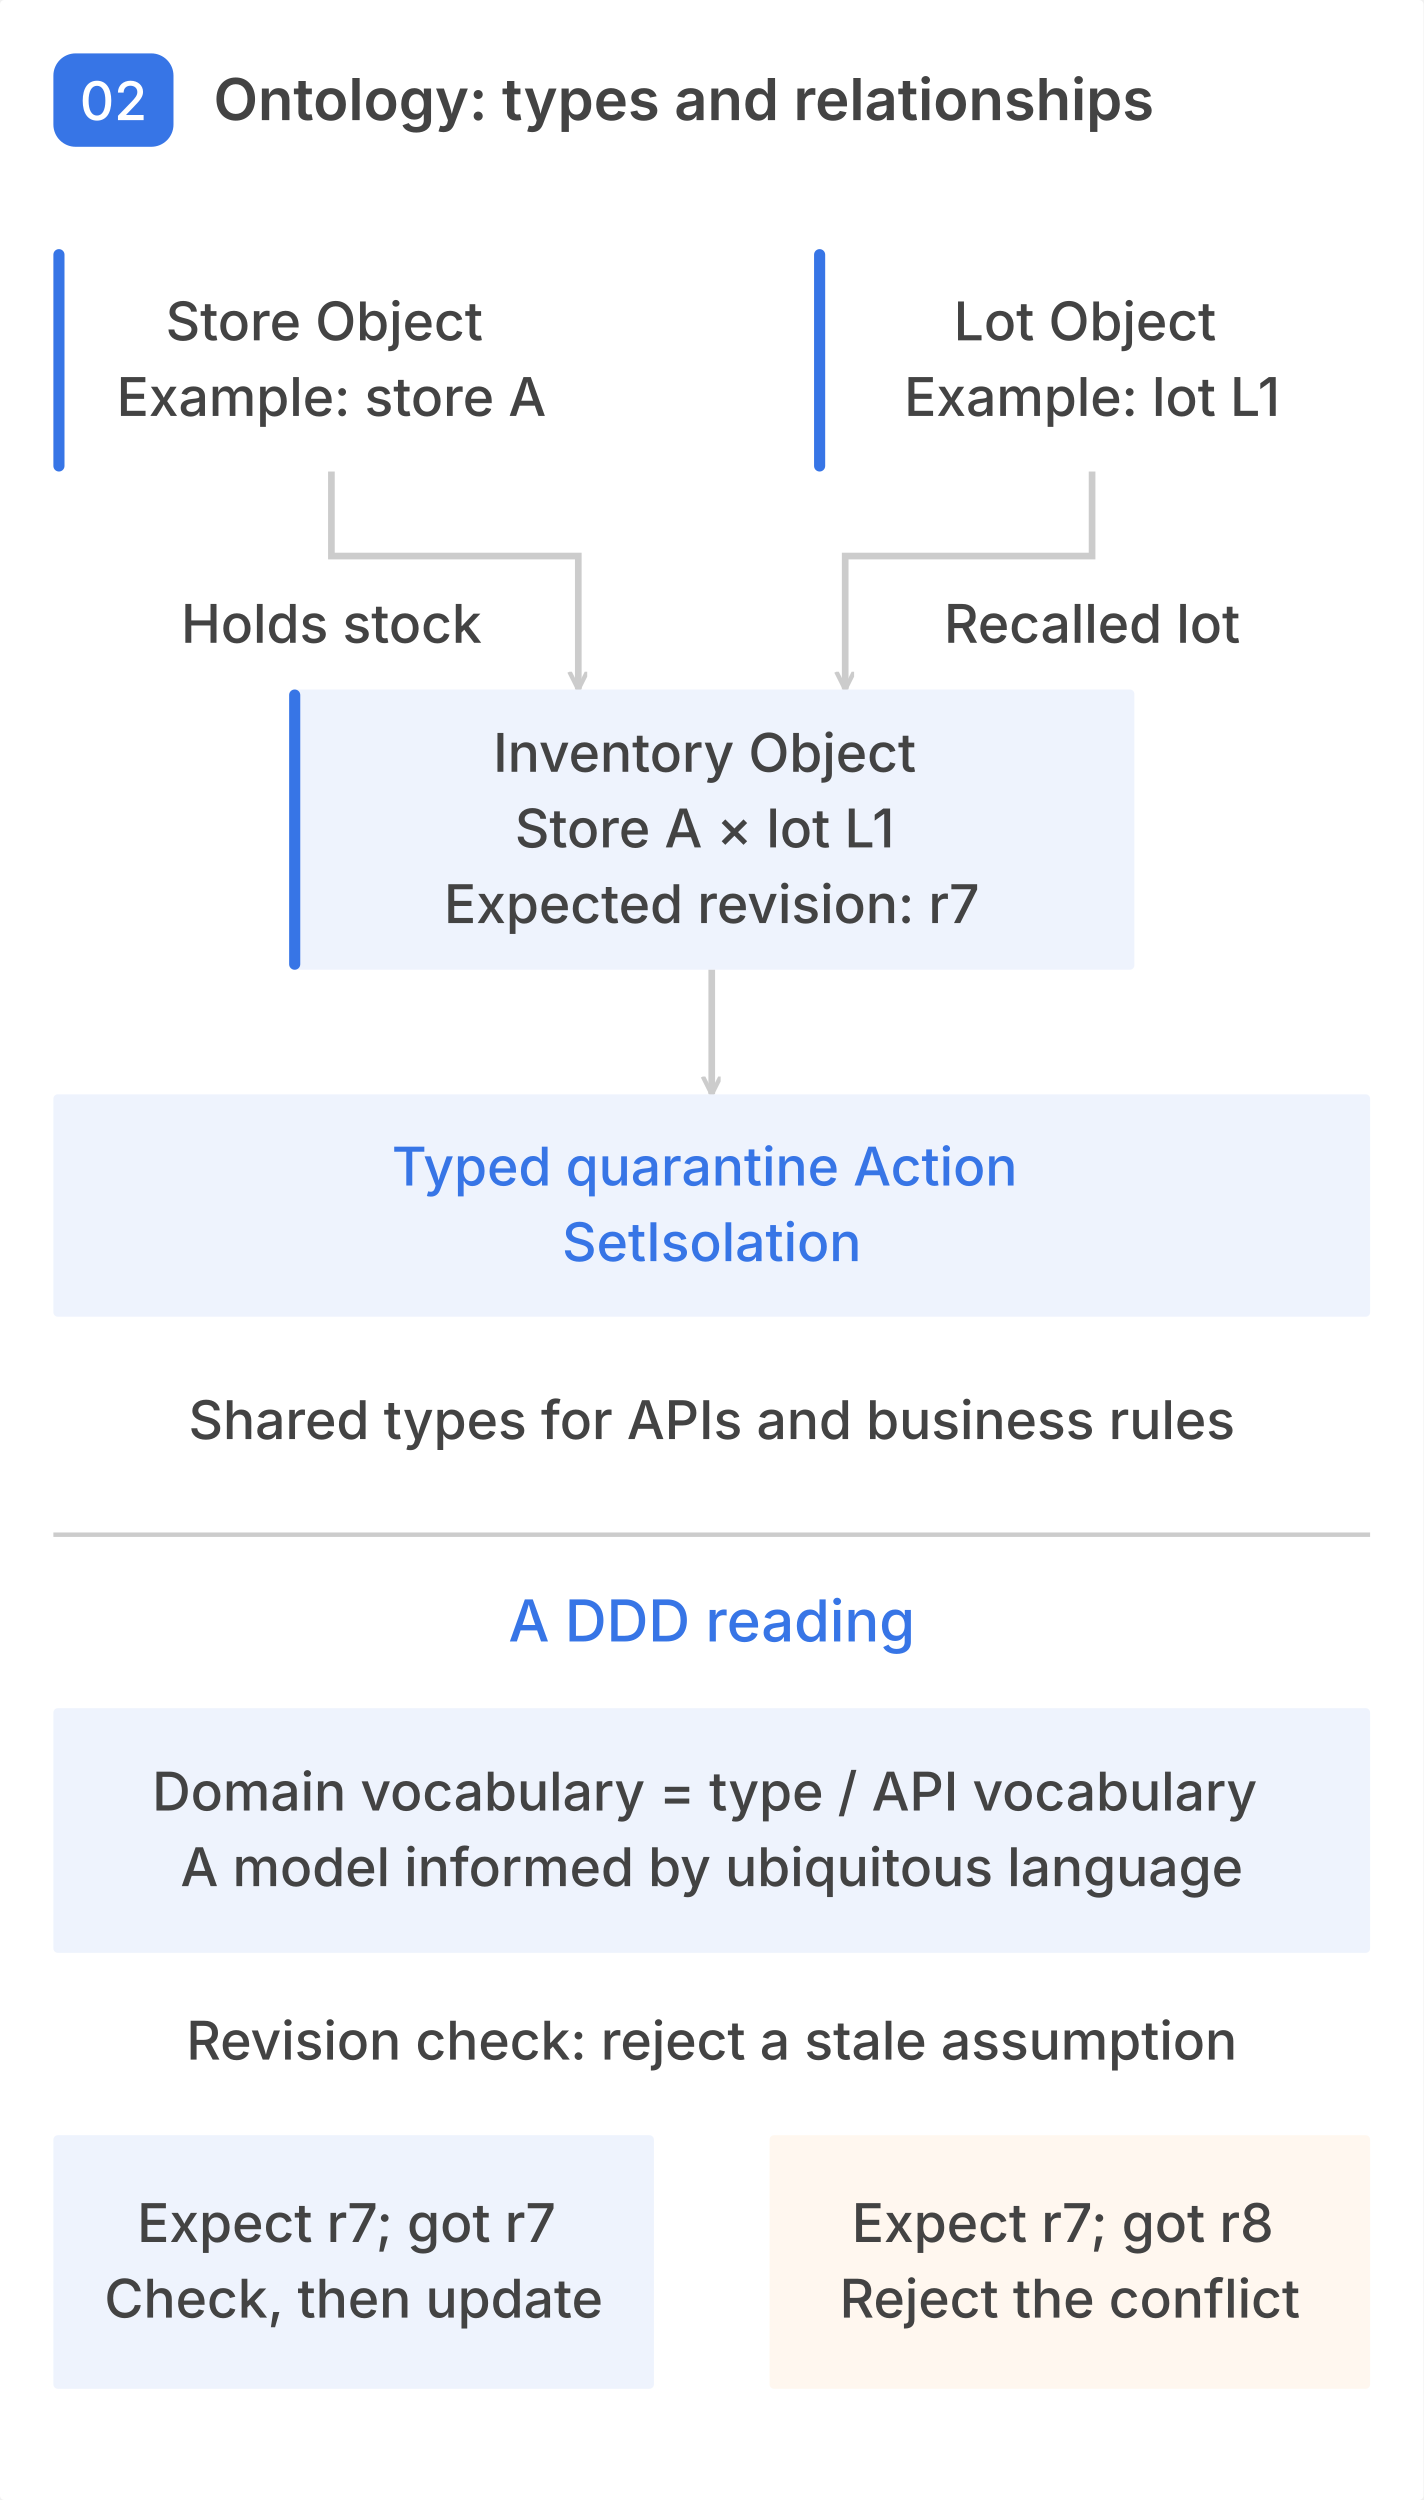
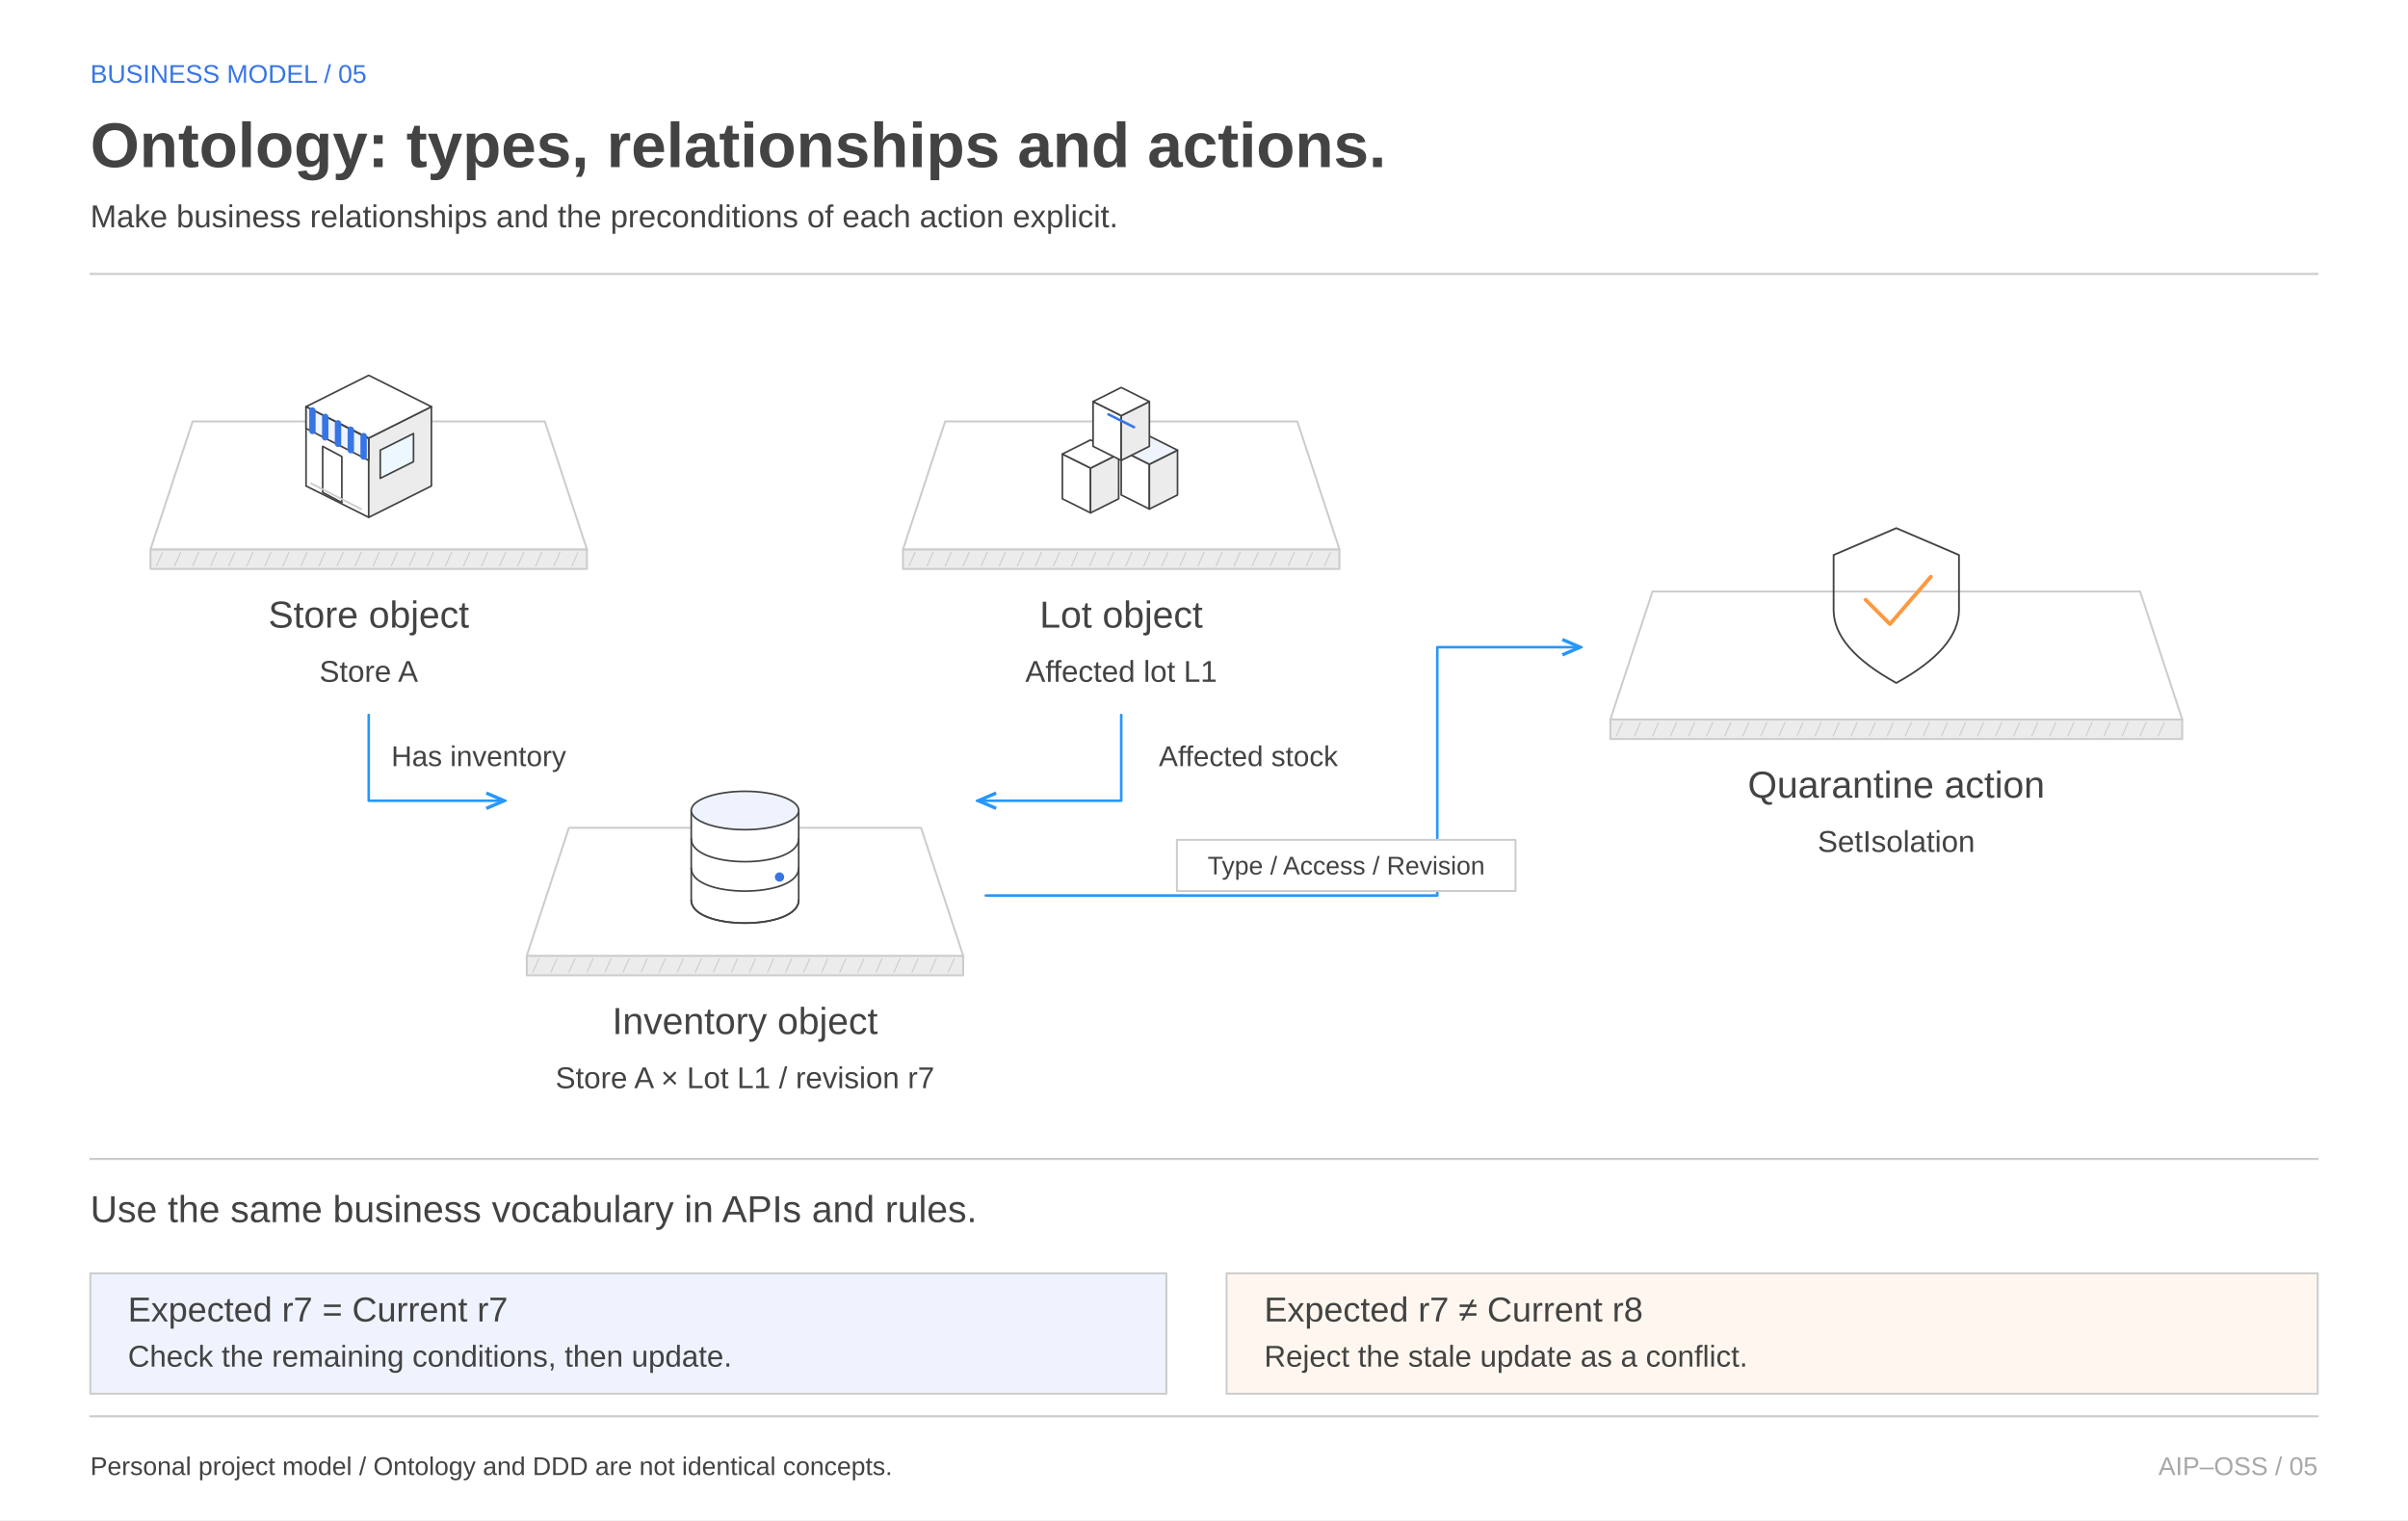
- <svg xmlns="http://www.w3.org/2000/svg" width="640" height="1124" viewBox="0 0 640 1124" role="img" aria-labelledby="title desc" xml:lang="en">
+ <svg xmlns="http://www.w3.org/2000/svg" width="1600" height="1010" viewBox="0 0 1600 1010" role="img" aria-labelledby="title desc" xml:lang="en">
  <defs>
-     <marker id="line-arrow" markerWidth="10" markerHeight="10" refX="8" refY="4" orient="auto" markerUnits="userSpaceOnUse">
-       <path d="M0,0 L8,4 L0,8" fill="none" stroke="#CCCCCC" stroke-width="2" />
-     </marker>
-     <marker id="blue-arrow" markerWidth="10" markerHeight="10" refX="8" refY="4" orient="auto" markerUnits="userSpaceOnUse">
-       <path d="M0,0 L8,4 L0,8" fill="none" stroke="#3775E6" stroke-width="2" />
-     </marker>
-     <marker id="green-arrow" markerWidth="10" markerHeight="10" refX="8" refY="4" orient="auto" markerUnits="userSpaceOnUse">
-       <path d="M0,0 L8,4 L0,8" fill="none" stroke="#3775E6" stroke-width="2" />
-     </marker>
-     <marker id="amber-arrow" markerWidth="10" markerHeight="10" refX="8" refY="4" orient="auto" markerUnits="userSpaceOnUse">
-       <path d="M0,0 L8,4 L0,8" fill="none" stroke="#434343" stroke-width="2" />
+     <marker id="arrow" markerWidth="9" markerHeight="9" refX="8" refY="4" orient="auto">
+       <path d="M1 1L8 4L1 7" fill="none" stroke="#2697FC" stroke-width="1.3" />
    </marker>
  </defs>
-   <g font-family="'Hiragino Sans','Noto Sans JP',-apple-system,BlinkMacSystemFont,'Segoe UI',sans-serif">
-     <rect width="640" height="1124" rx="2" fill="#FFFFFF" />
-     <rect x="24" y="24" width="54" height="42" rx="10" fill="#3775E6" />
-     <text x="51" y="54" text-anchor="middle" fill="#FFFFFF" font-size="24" font-weight="500">
-       <tspan x="51" dy="0">02</tspan>
-     </text>
-     <text x="96" y="54" text-anchor="start" fill="#434343" font-size="26" font-weight="600">
-       <tspan x="96" dy="0">Ontology: types and relationships</tspan>
-     </text>
-     <rect x="24" y="112" width="250" height="100" rx="2" fill="#FFFFFF" />
-     <rect x="24" y="112" width="5" height="100" rx="2.5" fill="#3775E6" />
-     <text x="149" y="153" text-anchor="middle" fill="#434343" font-size="24" font-weight="500">
-       <tspan x="149" dy="0">Store Object</tspan>
-       <tspan x="149" dy="34">Example: store A</tspan>
-     </text>
-     <rect x="366" y="112" width="250" height="100" rx="2" fill="#FFFFFF" />
-     <rect x="366" y="112" width="5" height="100" rx="2.5" fill="#3775E6" />
-     <text x="491" y="153" text-anchor="middle" fill="#434343" font-size="24" font-weight="500">
-       <tspan x="491" dy="0">Lot Object</tspan>
-       <tspan x="491" dy="34">Example: lot L1</tspan>
-     </text>
-     <path d="M149 212 V250 H260 V310" fill="none" stroke="#CCCCCC" stroke-width="3" marker-end="url(#line-arrow)" />
-     <path d="M491 212 V250 H380 V310" fill="none" stroke="#CCCCCC" stroke-width="3" marker-end="url(#line-arrow)" />
-     <text x="149" y="289" text-anchor="middle" fill="#434343" font-size="24" font-weight="500">
-       <tspan x="149" dy="0">Holds stock</tspan>
-     </text>
-     <text x="491" y="289" text-anchor="middle" fill="#434343" font-size="24" font-weight="500">
-       <tspan x="491" dy="0">Recalled lot</tspan>
-     </text>
-     <rect x="130" y="310" width="380" height="126" rx="2" fill="#EEF3FD" />
-     <rect x="130" y="310" width="5" height="126" rx="2.5" fill="#3775E6" />
-     <text x="320" y="347" text-anchor="middle" fill="#434343" font-size="24" font-weight="500">
-       <tspan x="320" dy="0">Inventory Object</tspan>
-       <tspan x="320" dy="34">Store A × lot L1</tspan>
-       <tspan x="320" dy="34">Expected revision: r7</tspan>
-     </text>
-     <path d="M320 436 V492" fill="none" stroke="#CCCCCC" stroke-width="3" marker-end="url(#line-arrow)" />
-     <rect x="24" y="492" width="592" height="100" rx="2" fill="#EEF3FD" />
-     <text x="320" y="533" text-anchor="middle" fill="#3775E6" font-size="24" font-weight="500">
-       <tspan x="320" dy="0">Typed quarantine Action</tspan>
-       <tspan x="320" dy="34">SetIsolation</tspan>
-     </text>
-     <text x="320" y="647" text-anchor="middle" fill="#434343" font-size="24" font-weight="500">
-       <tspan x="320" dy="0">Shared types for APIs and business rules</tspan>
-     </text>
-     <path d="M24 690 H616" stroke="#CCCCCC" stroke-width="2" />
-     <text x="320" y="738" text-anchor="middle" fill="#3775E6" font-size="26" font-weight="500">
-       <tspan x="320" dy="0">A DDD reading</tspan>
-     </text>
-     <rect x="24" y="768" width="592" height="110" rx="2" fill="#EEF3FD" />
-     <text x="320" y="814" text-anchor="middle" fill="#434343" font-size="24" font-weight="500">
-       <tspan x="320" dy="0">Domain vocabulary = type / API vocabulary</tspan>
-       <tspan x="320" dy="34">A model informed by ubiquitous language</tspan>
-     </text>
-     <text x="320" y="926" text-anchor="middle" fill="#434343" font-size="24" font-weight="500">
-       <tspan x="320" dy="0">Revision check: reject a stale assumption</tspan>
-     </text>
-     <rect x="24" y="960" width="270" height="114" rx="2" fill="#EEF3FD" />
-     <text x="159" y="1008" text-anchor="middle" fill="#434343" font-size="24" font-weight="500">
-       <tspan x="159" dy="0">Expect r7; got r7</tspan>
-       <tspan x="159" dy="34">Check, then update</tspan>
-     </text>
-     <rect x="346" y="960" width="270" height="114" rx="2" fill="#FFF7EF" />
-     <text x="481" y="1008" text-anchor="middle" fill="#434343" font-size="24" font-weight="500">
-       <tspan x="481" dy="0">Expect r7; got r8</tspan>
-       <tspan x="481" dy="34">Reject the conflict</tspan>
-     </text>
+   <rect width="1600" height="1010" fill="#FFFFFF" />
+   <g font-family="Arial,'Hiragino Sans','Noto Sans JP',sans-serif" stroke-linecap="round" stroke-linejoin="round">
+     <text x="60" y="55" font-size="17" font-weight="500" fill="#3775E6" text-anchor="start">BUSINESS MODEL / 05</text>
+     <text x="60" y="111" font-size="42" font-weight="600" fill="#434343" text-anchor="start">Ontology: types, relationships and actions.</text>
+     <text x="60" y="151" font-size="21" font-weight="400" fill="#434343" text-anchor="start">Make business relationships and the preconditions of each action explicit.</text>
+     <path d="M60 182L1540 182" fill="none" stroke="#CCCCCC" stroke-width="1.4" />
+     <polygon points="100,365 390,365 390,378 100,378" fill="#ECECEC" stroke="#CCCCCC" stroke-width="1.3" stroke-linejoin="round" />
+     <polygon points="100,365 128,280 362,280 390,365" fill="#FFFFFF" stroke="#CCCCCC" stroke-width="1.3" stroke-linejoin="round" />
+     <path d="M108 367L104 376" fill="none" stroke="#CCCCCC" stroke-width="0.7" />
+     <path d="M120 367L116 376" fill="none" stroke="#CCCCCC" stroke-width="0.7" />
+     <path d="M132 367L128 376" fill="none" stroke="#CCCCCC" stroke-width="0.7" />
+     <path d="M144 367L140 376" fill="none" stroke="#CCCCCC" stroke-width="0.7" />
+     <path d="M156 367L152 376" fill="none" stroke="#CCCCCC" stroke-width="0.7" />
+     <path d="M168 367L164 376" fill="none" stroke="#CCCCCC" stroke-width="0.7" />
+     <path d="M180 367L176 376" fill="none" stroke="#CCCCCC" stroke-width="0.7" />
+     <path d="M192 367L188 376" fill="none" stroke="#CCCCCC" stroke-width="0.7" />
+     <path d="M204 367L200 376" fill="none" stroke="#CCCCCC" stroke-width="0.7" />
+     <path d="M216 367L212 376" fill="none" stroke="#CCCCCC" stroke-width="0.7" />
+     <path d="M228 367L224 376" fill="none" stroke="#CCCCCC" stroke-width="0.7" />
+     <path d="M240 367L236 376" fill="none" stroke="#CCCCCC" stroke-width="0.7" />
+     <path d="M252 367L248 376" fill="none" stroke="#CCCCCC" stroke-width="0.7" />
+     <path d="M264 367L260 376" fill="none" stroke="#CCCCCC" stroke-width="0.7" />
+     <path d="M276 367L272 376" fill="none" stroke="#CCCCCC" stroke-width="0.7" />
+     <path d="M288 367L284 376" fill="none" stroke="#CCCCCC" stroke-width="0.7" />
+     <path d="M300 367L296 376" fill="none" stroke="#CCCCCC" stroke-width="0.7" />
+     <path d="M312 367L308 376" fill="none" stroke="#CCCCCC" stroke-width="0.7" />
+     <path d="M324 367L320 376" fill="none" stroke="#CCCCCC" stroke-width="0.7" />
+     <path d="M336 367L332 376" fill="none" stroke="#CCCCCC" stroke-width="0.7" />
+     <path d="M348 367L344 376" fill="none" stroke="#CCCCCC" stroke-width="0.7" />
+     <path d="M360 367L356 376" fill="none" stroke="#CCCCCC" stroke-width="0.7" />
+     <path d="M372 367L368 376" fill="none" stroke="#CCCCCC" stroke-width="0.7" />
+     <path d="M384 367L380 376" fill="none" stroke="#CCCCCC" stroke-width="0.7" />
+     <g transform="translate(245 328) scale(0.85)">
+       <polygon points="-49,-68 0,-43.5 0,18.5 -49,-6" fill="#FFFFFF" stroke="#434343" stroke-width="1.3" stroke-linejoin="round" />
+       <polygon points="0,-43.5 49,-68 49,-6 0,18.5" fill="#ECECEC" stroke="#434343" stroke-width="1.3" stroke-linejoin="round" />
+       <polygon points="0,-92.5 49,-68 0,-43.5 -49,-68" fill="#FFFFFF" stroke="#434343" stroke-width="1.3" stroke-linejoin="round" />
+       <polygon points="-49,-68 0,-43 0,-26 -49,-51" fill="#EEF3FD" stroke="#434343" stroke-width="1.3" stroke-linejoin="round" />
+       <path d="M-44 -65L-44 -49" fill="none" stroke="#3775E6" stroke-width="5" />
+       <path d="M-34 -60L-34 -44" fill="none" stroke="#3775E6" stroke-width="5" />
+       <path d="M-24 -55L-24 -39" fill="none" stroke="#3775E6" stroke-width="5" />
+       <path d="M-14 -50L-14 -34" fill="none" stroke="#3775E6" stroke-width="5" />
+       <path d="M-4 -45L-4 -29" fill="none" stroke="#3775E6" stroke-width="5" />
+       <polygon points="-36,-37 -21,-29 -21,7 -36,-1" fill="#FFFFFF" stroke="#434343" stroke-width="1.3" stroke-linejoin="round" />
+       <polygon points="9,-34 35,-47 35,-25 9,-12" fill="#EDF7FF" stroke="#434343" stroke-width="1.3" stroke-linejoin="round" />
+       <path d="M-45 -8L-6 12" fill="none" stroke="#CCCCCC" stroke-width="1.4" />
+     </g>
+     <text x="245" y="417" font-size="25" font-weight="500" fill="#434343" text-anchor="middle">Store object</text>
+     <text x="245" y="453" font-size="20" font-weight="400" fill="#434343" text-anchor="middle">Store A</text>
+     <polygon points="600,365 890,365 890,378 600,378" fill="#ECECEC" stroke="#CCCCCC" stroke-width="1.3" stroke-linejoin="round" />
+     <polygon points="600,365 628,280 862,280 890,365" fill="#FFFFFF" stroke="#CCCCCC" stroke-width="1.3" stroke-linejoin="round" />
+     <path d="M608 367L604 376" fill="none" stroke="#CCCCCC" stroke-width="0.7" />
+     <path d="M620 367L616 376" fill="none" stroke="#CCCCCC" stroke-width="0.7" />
+     <path d="M632 367L628 376" fill="none" stroke="#CCCCCC" stroke-width="0.7" />
+     <path d="M644 367L640 376" fill="none" stroke="#CCCCCC" stroke-width="0.7" />
+     <path d="M656 367L652 376" fill="none" stroke="#CCCCCC" stroke-width="0.7" />
+     <path d="M668 367L664 376" fill="none" stroke="#CCCCCC" stroke-width="0.7" />
+     <path d="M680 367L676 376" fill="none" stroke="#CCCCCC" stroke-width="0.7" />
+     <path d="M692 367L688 376" fill="none" stroke="#CCCCCC" stroke-width="0.7" />
+     <path d="M704 367L700 376" fill="none" stroke="#CCCCCC" stroke-width="0.7" />
+     <path d="M716 367L712 376" fill="none" stroke="#CCCCCC" stroke-width="0.7" />
+     <path d="M728 367L724 376" fill="none" stroke="#CCCCCC" stroke-width="0.7" />
+     <path d="M740 367L736 376" fill="none" stroke="#CCCCCC" stroke-width="0.7" />
+     <path d="M752 367L748 376" fill="none" stroke="#CCCCCC" stroke-width="0.7" />
+     <path d="M764 367L760 376" fill="none" stroke="#CCCCCC" stroke-width="0.7" />
+     <path d="M776 367L772 376" fill="none" stroke="#CCCCCC" stroke-width="0.7" />
+     <path d="M788 367L784 376" fill="none" stroke="#CCCCCC" stroke-width="0.7" />
+     <path d="M800 367L796 376" fill="none" stroke="#CCCCCC" stroke-width="0.7" />
+     <path d="M812 367L808 376" fill="none" stroke="#CCCCCC" stroke-width="0.7" />
+     <path d="M824 367L820 376" fill="none" stroke="#CCCCCC" stroke-width="0.7" />
+     <path d="M836 367L832 376" fill="none" stroke="#CCCCCC" stroke-width="0.7" />
+     <path d="M848 367L844 376" fill="none" stroke="#CCCCCC" stroke-width="0.7" />
+     <path d="M860 367L856 376" fill="none" stroke="#CCCCCC" stroke-width="0.7" />
+     <path d="M872 367L868 376" fill="none" stroke="#CCCCCC" stroke-width="0.7" />
+     <path d="M884 367L880 376" fill="none" stroke="#CCCCCC" stroke-width="0.7" />
+     <g transform="translate(745 328) scale(0.85)">
+       <polygon points="-46,-31 -24,-20 -24,15 -46,4" fill="#FFFFFF" stroke="#434343" stroke-width="1.3" stroke-linejoin="round" />
+       <polygon points="-24,-20 -2,-31 -2,4 -24,15" fill="#ECECEC" stroke="#434343" stroke-width="1.3" stroke-linejoin="round" />
+       <polygon points="-24,-42 -2,-31 -24,-20 -46,-31" fill="#FFFFFF" stroke="#434343" stroke-width="1.3" stroke-linejoin="round" />
+       <polygon points="0,-34 22,-23 22,12 0,1" fill="#FFFFFF" stroke="#434343" stroke-width="1.3" stroke-linejoin="round" />
+       <polygon points="22,-23 44,-34 44,1 22,12" fill="#ECECEC" stroke="#434343" stroke-width="1.3" stroke-linejoin="round" />
+       <polygon points="22,-45 44,-34 22,-23 0,-34" fill="#EEF3FD" stroke="#434343" stroke-width="1.3" stroke-linejoin="round" />
+       <polygon points="-22,-72 0,-61 0,-26 -22,-37" fill="#FFFFFF" stroke="#434343" stroke-width="1.3" stroke-linejoin="round" />
+       <polygon points="0,-61 22,-72 22,-37 0,-26" fill="#ECECEC" stroke="#434343" stroke-width="1.3" stroke-linejoin="round" />
+       <polygon points="0,-83 22,-72 0,-61 -22,-72" fill="#FFFFFF" stroke="#434343" stroke-width="1.3" stroke-linejoin="round" />
+       <path d="M-10 -62L10 -52" fill="none" stroke="#3775E6" stroke-width="2" />
+     </g>
+     <text x="745" y="417" font-size="25" font-weight="500" fill="#434343" text-anchor="middle">Lot object</text>
+     <text x="745" y="453" font-size="20" font-weight="400" fill="#434343" text-anchor="middle">Affected lot L1</text>
+     <polygon points="350,635 640,635 640,648 350,648" fill="#ECECEC" stroke="#CCCCCC" stroke-width="1.3" stroke-linejoin="round" />
+     <polygon points="350,635 378,550 612,550 640,635" fill="#FFFFFF" stroke="#CCCCCC" stroke-width="1.3" stroke-linejoin="round" />
+     <path d="M358 637L354 646" fill="none" stroke="#CCCCCC" stroke-width="0.7" />
+     <path d="M370 637L366 646" fill="none" stroke="#CCCCCC" stroke-width="0.7" />
+     <path d="M382 637L378 646" fill="none" stroke="#CCCCCC" stroke-width="0.7" />
+     <path d="M394 637L390 646" fill="none" stroke="#CCCCCC" stroke-width="0.7" />
+     <path d="M406 637L402 646" fill="none" stroke="#CCCCCC" stroke-width="0.7" />
+     <path d="M418 637L414 646" fill="none" stroke="#CCCCCC" stroke-width="0.7" />
+     <path d="M430 637L426 646" fill="none" stroke="#CCCCCC" stroke-width="0.7" />
+     <path d="M442 637L438 646" fill="none" stroke="#CCCCCC" stroke-width="0.7" />
+     <path d="M454 637L450 646" fill="none" stroke="#CCCCCC" stroke-width="0.7" />
+     <path d="M466 637L462 646" fill="none" stroke="#CCCCCC" stroke-width="0.7" />
+     <path d="M478 637L474 646" fill="none" stroke="#CCCCCC" stroke-width="0.7" />
+     <path d="M490 637L486 646" fill="none" stroke="#CCCCCC" stroke-width="0.7" />
+     <path d="M502 637L498 646" fill="none" stroke="#CCCCCC" stroke-width="0.7" />
+     <path d="M514 637L510 646" fill="none" stroke="#CCCCCC" stroke-width="0.7" />
+     <path d="M526 637L522 646" fill="none" stroke="#CCCCCC" stroke-width="0.7" />
+     <path d="M538 637L534 646" fill="none" stroke="#CCCCCC" stroke-width="0.7" />
+     <path d="M550 637L546 646" fill="none" stroke="#CCCCCC" stroke-width="0.7" />
+     <path d="M562 637L558 646" fill="none" stroke="#CCCCCC" stroke-width="0.7" />
+     <path d="M574 637L570 646" fill="none" stroke="#CCCCCC" stroke-width="0.7" />
+     <path d="M586 637L582 646" fill="none" stroke="#CCCCCC" stroke-width="0.7" />
+     <path d="M598 637L594 646" fill="none" stroke="#CCCCCC" stroke-width="0.7" />
+     <path d="M610 637L606 646" fill="none" stroke="#CCCCCC" stroke-width="0.7" />
+     <path d="M622 637L618 646" fill="none" stroke="#CCCCCC" stroke-width="0.7" />
+     <path d="M634 637L630 646" fill="none" stroke="#CCCCCC" stroke-width="0.7" />
+     <g transform="translate(495 598) scale(0.85)">
+       <path d="M-42 -70V0C-42 24 42 24 42 0V-70" fill="#FFFFFF" stroke="#434343" stroke-width="1.3" />
+       <ellipse cx="0" cy="-70" rx="42" ry="15" fill="#EEF3FD" stroke="#434343" stroke-width="1.3" />
+       <path d="M-42 -48C-42 -24 42 -24 42 -48" fill="none" stroke="#434343" stroke-width="1.3" />
+       <path d="M-42 -25C-42 -1 42 -1 42 -25" fill="none" stroke="#434343" stroke-width="1.3" />
+       <path d="M-42 0C-42 24 42 24 42 0" fill="none" stroke="#434343" stroke-width="1.3" />
+       <circle cx="27" cy="-18" r="3" fill="#3775E6" stroke="#3775E6" stroke-width="1.3" />
+     </g>
+     <text x="495" y="687" font-size="25" font-weight="500" fill="#434343" text-anchor="middle">Inventory object</text>
+     <text x="495" y="723" font-size="20" font-weight="400" fill="#434343" text-anchor="middle">Store A × Lot L1 / revision r7</text>
+     <path d="M245 475V532H335" fill="none" stroke="#2697FC" stroke-width="1.7" marker-end="url(#arrow)" />
+     <text x="260" y="509" font-size="19" font-weight="400" fill="#434343" text-anchor="start">Has inventory</text>
+     <path d="M745 475V532H650" fill="none" stroke="#2697FC" stroke-width="1.7" marker-end="url(#arrow)" />
+     <text x="770" y="509" font-size="19" font-weight="400" fill="#434343" text-anchor="start">Affected stock</text>
+     <polygon points="1070,478 1450,478 1450,491 1070,491" fill="#ECECEC" stroke="#CCCCCC" stroke-width="1.3" stroke-linejoin="round" />
+     <polygon points="1070,478 1098,393 1422,393 1450,478" fill="#FFFFFF" stroke="#CCCCCC" stroke-width="1.3" stroke-linejoin="round" />
+     <path d="M1078 480L1074 489" fill="none" stroke="#CCCCCC" stroke-width="0.7" />
+     <path d="M1090 480L1086 489" fill="none" stroke="#CCCCCC" stroke-width="0.7" />
+     <path d="M1102 480L1098 489" fill="none" stroke="#CCCCCC" stroke-width="0.7" />
+     <path d="M1114 480L1110 489" fill="none" stroke="#CCCCCC" stroke-width="0.7" />
+     <path d="M1126 480L1122 489" fill="none" stroke="#CCCCCC" stroke-width="0.7" />
+     <path d="M1138 480L1134 489" fill="none" stroke="#CCCCCC" stroke-width="0.7" />
+     <path d="M1150 480L1146 489" fill="none" stroke="#CCCCCC" stroke-width="0.7" />
+     <path d="M1162 480L1158 489" fill="none" stroke="#CCCCCC" stroke-width="0.7" />
+     <path d="M1174 480L1170 489" fill="none" stroke="#CCCCCC" stroke-width="0.7" />
+     <path d="M1186 480L1182 489" fill="none" stroke="#CCCCCC" stroke-width="0.7" />
+     <path d="M1198 480L1194 489" fill="none" stroke="#CCCCCC" stroke-width="0.7" />
+     <path d="M1210 480L1206 489" fill="none" stroke="#CCCCCC" stroke-width="0.7" />
+     <path d="M1222 480L1218 489" fill="none" stroke="#CCCCCC" stroke-width="0.7" />
+     <path d="M1234 480L1230 489" fill="none" stroke="#CCCCCC" stroke-width="0.7" />
+     <path d="M1246 480L1242 489" fill="none" stroke="#CCCCCC" stroke-width="0.7" />
+     <path d="M1258 480L1254 489" fill="none" stroke="#CCCCCC" stroke-width="0.7" />
+     <path d="M1270 480L1266 489" fill="none" stroke="#CCCCCC" stroke-width="0.7" />
+     <path d="M1282 480L1278 489" fill="none" stroke="#CCCCCC" stroke-width="0.7" />
+     <path d="M1294 480L1290 489" fill="none" stroke="#CCCCCC" stroke-width="0.7" />
+     <path d="M1306 480L1302 489" fill="none" stroke="#CCCCCC" stroke-width="0.7" />
+     <path d="M1318 480L1314 489" fill="none" stroke="#CCCCCC" stroke-width="0.7" />
+     <path d="M1330 480L1326 489" fill="none" stroke="#CCCCCC" stroke-width="0.7" />
+     <path d="M1342 480L1338 489" fill="none" stroke="#CCCCCC" stroke-width="0.7" />
+     <path d="M1354 480L1350 489" fill="none" stroke="#CCCCCC" stroke-width="0.7" />
+     <path d="M1366 480L1362 489" fill="none" stroke="#CCCCCC" stroke-width="0.7" />
+     <path d="M1378 480L1374 489" fill="none" stroke="#CCCCCC" stroke-width="0.7" />
+     <path d="M1390 480L1386 489" fill="none" stroke="#CCCCCC" stroke-width="0.7" />
+     <path d="M1402 480L1398 489" fill="none" stroke="#CCCCCC" stroke-width="0.7" />
+     <path d="M1414 480L1410 489" fill="none" stroke="#CCCCCC" stroke-width="0.7" />
+     <path d="M1426 480L1422 489" fill="none" stroke="#CCCCCC" stroke-width="0.7" />
+     <path d="M1438 480L1434 489" fill="none" stroke="#CCCCCC" stroke-width="0.7" />
+     <g transform="translate(1260 441) scale(0.85)">
+       <path d="M0 -106L49 -85V-42Q49 -12 0 15Q-49 -12 -49 -42V-85Z" fill="none" stroke="#434343" stroke-width="1.4" />
+       <path d="M-24 -50L-5 -31L27 -68" fill="none" stroke="#FD9941" stroke-width="3" />
+     </g>
+     <text x="1260" y="530" font-size="25" font-weight="500" fill="#434343" text-anchor="middle">Quarantine action</text>
+     <text x="1260" y="566" font-size="20" font-weight="400" fill="#434343" text-anchor="middle">SetIsolation</text>
+     <path d="M655 595H955V430H1050" fill="none" stroke="#2697FC" stroke-width="1.7" marker-end="url(#arrow)" />
+     <rect x="782" y="558" width="225" height="34" fill="#FFFFFF" stroke="#CCCCCC" stroke-width="1.3" />
+     <text x="894.5" y="581" font-size="17" font-weight="500" fill="#434343" text-anchor="middle">Type / Access / Revision</text>
+     <path d="M60 770L1540 770" fill="none" stroke="#CCCCCC" stroke-width="1.4" />
+     <text x="60" y="812" font-size="25" font-weight="500" fill="#434343" text-anchor="start">Use the same business vocabulary in APIs and rules.</text>
+     <rect x="60" y="846" width="715" height="80" fill="#EEF3FD" stroke="#CCCCCC" stroke-width="1.3" />
+     <text x="85" y="878" font-size="23" font-weight="500" fill="#434343" text-anchor="start">Expected r7 = Current r7</text>
+     <text x="85" y="908" font-size="20" font-weight="400" fill="#434343" text-anchor="start">Check the remaining conditions, then update.</text>
+     <rect x="815" y="846" width="725" height="80" fill="#FFF7EF" stroke="#CCCCCC" stroke-width="1.3" />
+     <text x="840" y="878" font-size="23" font-weight="500" fill="#434343" text-anchor="start">Expected r7 ≠ Current r8</text>
+     <text x="840" y="908" font-size="20" font-weight="400" fill="#434343" text-anchor="start">Reject the stale update as a conflict.</text>
+     <path d="M60 941L1540 941" fill="none" stroke="#CCCCCC" stroke-width="1.4" />
+     <text x="60" y="980" font-size="17" font-weight="400" fill="#434343" text-anchor="start">Personal project model / Ontology and DDD are not identical concepts.</text>
+     <text x="1540" y="980" font-size="17" font-weight="500" fill="#A8A8A8" text-anchor="end">AIP–OSS / 05</text>
  </g>
</svg>
